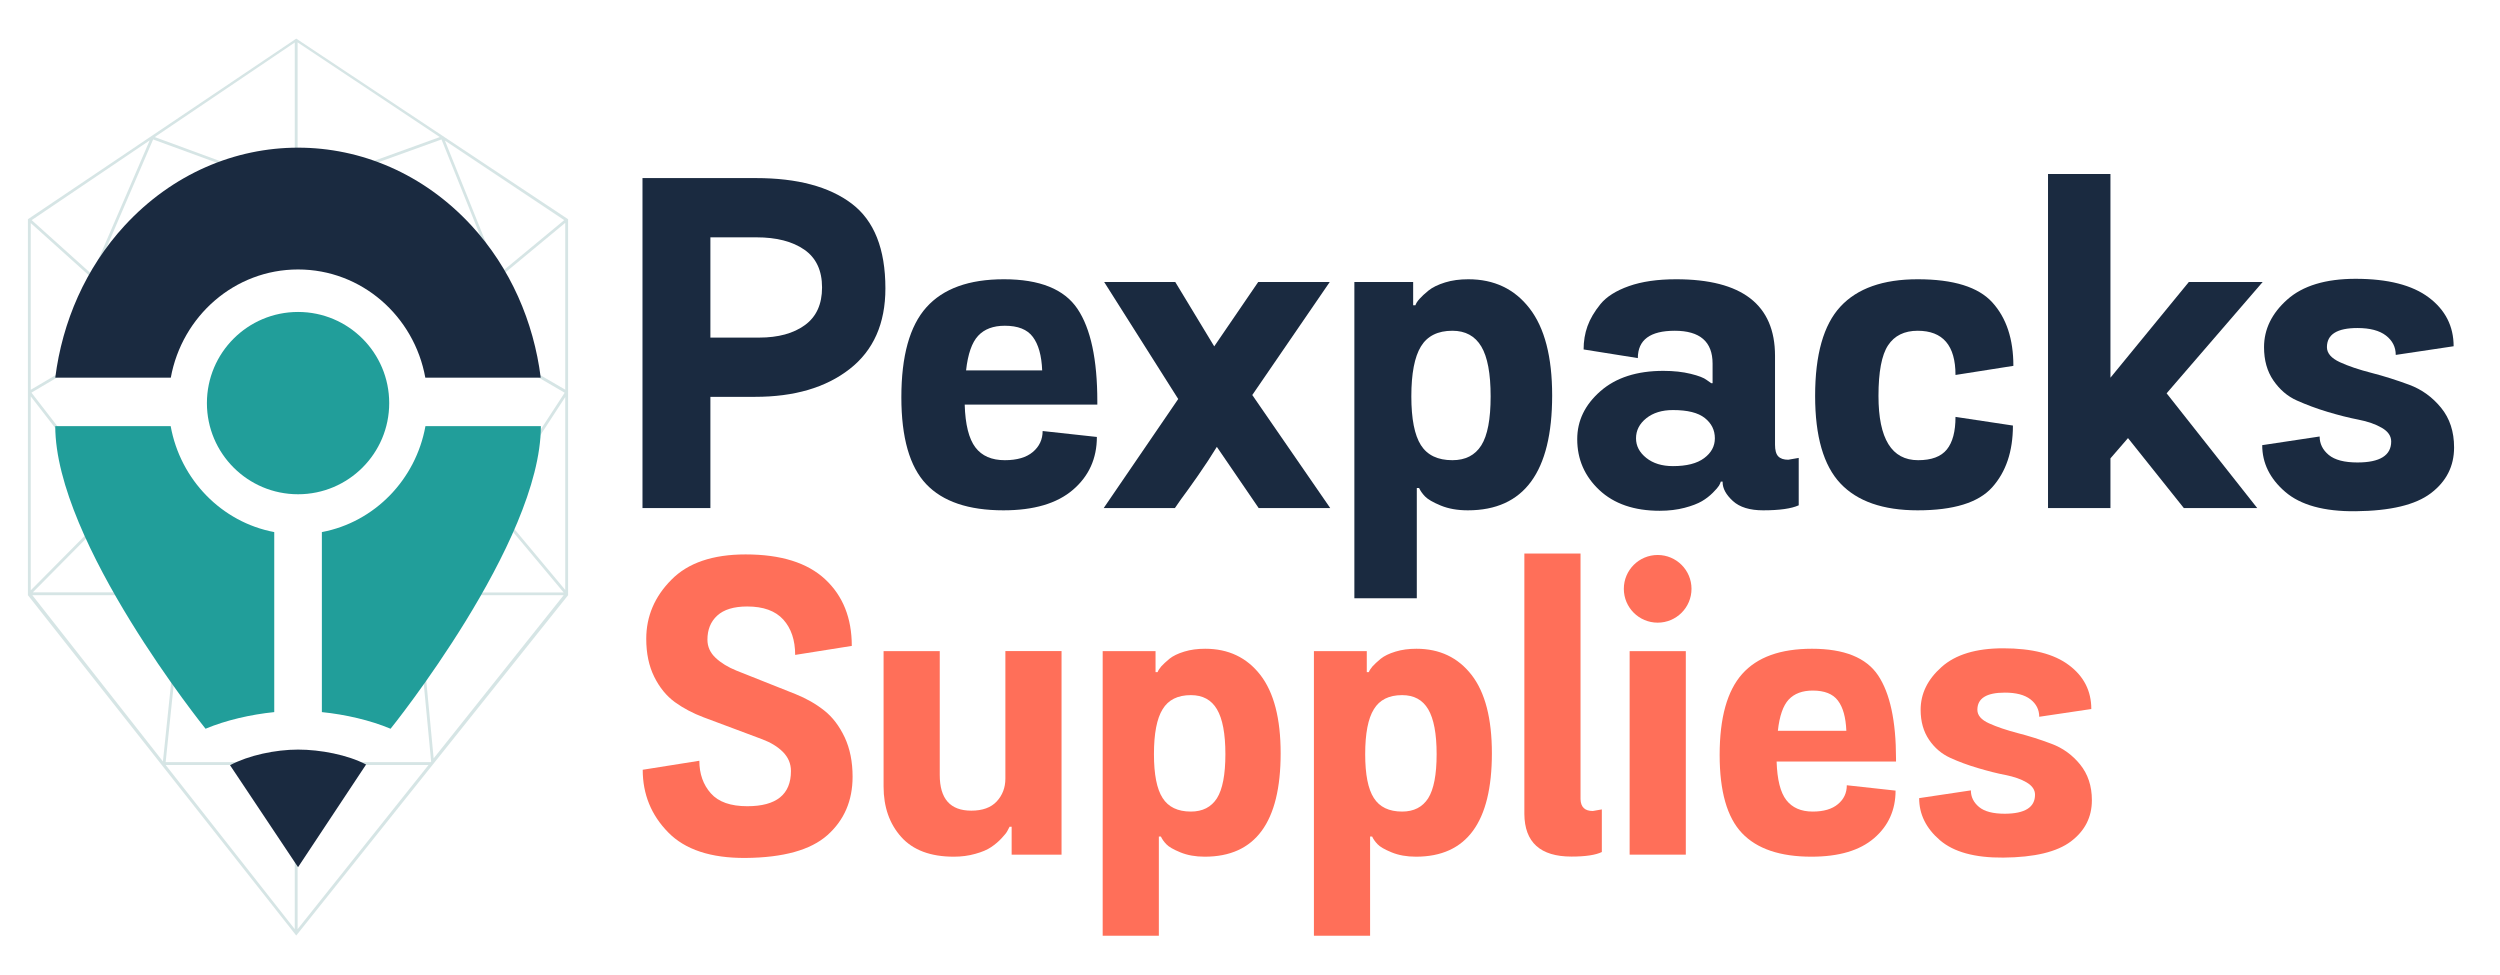
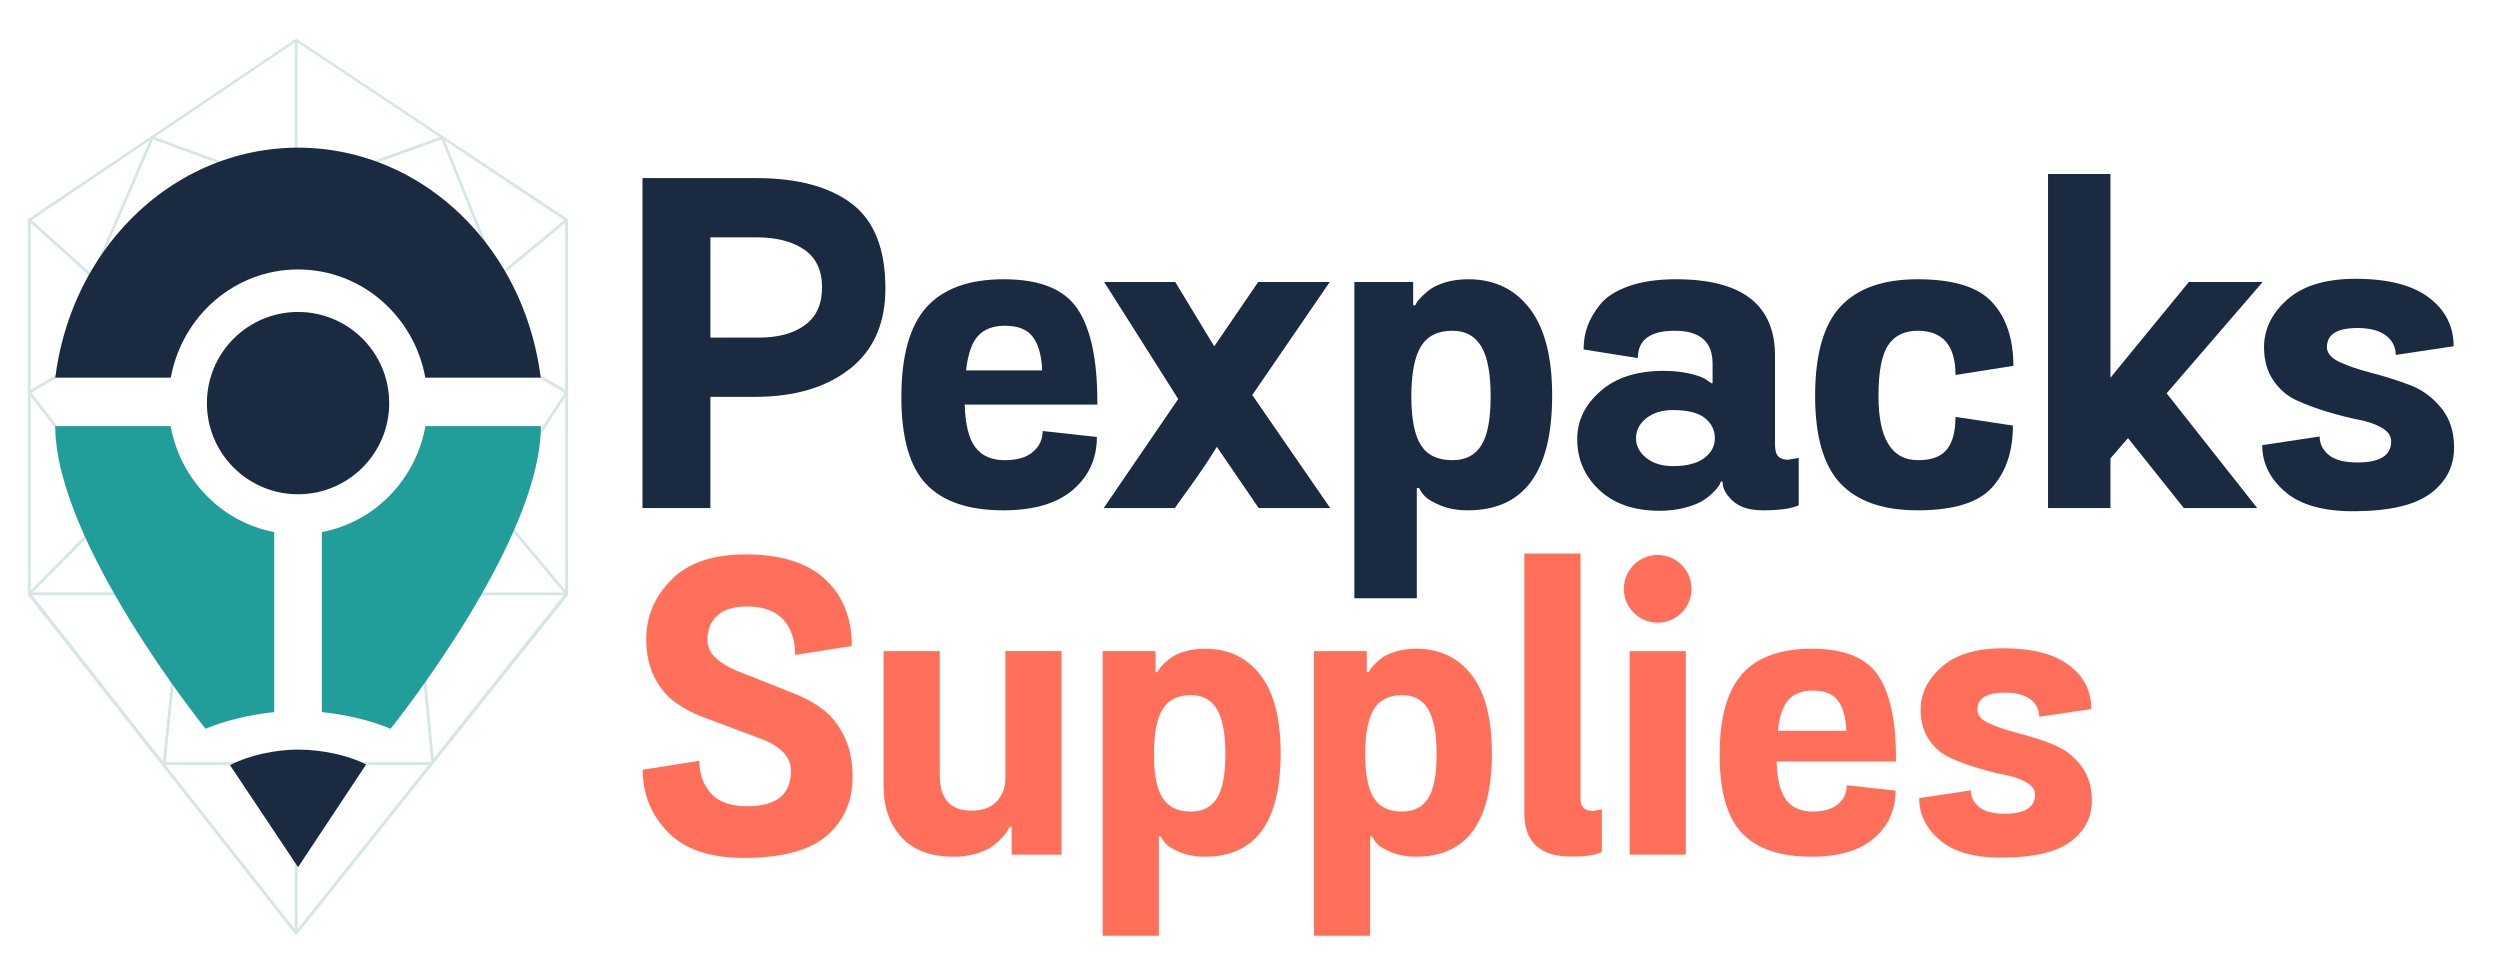
<svg xmlns="http://www.w3.org/2000/svg" version="1.1" id="Layer_1" x="0px" y="0px" viewBox="0 0 219.42 85.5" style="enable-background:new 0 0 219.42 85.5;" xml:space="preserve">
  <style type="text/css">
	.st0{fill:#D6E5E5;}
	.st1{fill:#219E9A;}
	.st2{fill:#1A2A40;}
	.st3{fill:#FF6F59;}
</style>
  <path class="st0" d="M49.86,52.24v-33L26,3.39L2.51,19.2l-0.06,0.04l0,33L26,82.11L49.86,52.24z M38.06,66.56L36.7,52.24h12.77  L38.06,66.56z M37.8,66.89H14.54l1.55-14.9H2.88l7.54-7.62l-7.66-9.91L26,20.75l23.56,13.72l-6.46,9.91l6.37,7.62H36.43l1.41,14.85  L37.8,66.89z M25.87,81.55L14.54,67.14h11.33V81.55z M43.41,44.36l6.2-9.51v16.93L43.41,44.36z M26,20.46L2.7,34.21V19.58l5.46,4.91  l5.28-12.25L26,16.84l12.75-4.6l4.92,12.24l5.94-4.92v14.64L26,20.46z M26.12,3.72l12.48,8.31l-12.48,4.51V3.72z M2.78,19.32  l10.36-7L8.07,24.08L2.78,19.32z M13.58,12.03l12.29-8.3v12.82L13.58,12.03z M39.05,12.34l10.47,6.98l-5.75,4.76L39.05,12.34z   M2.7,34.79l7.39,9.56L2.7,51.81V34.79z M15.82,52.24L14.3,66.83L2.84,52.24H15.82z M26.12,81.55V67.14h11.49L26.12,81.55z" />
  <path class="st1" d="M14.98,37.4c0.85,4.71,4.48,8.43,9.09,9.3v15.8c-2.06,0.21-4.24,0.71-6.03,1.46c0,0-13.19-16.36-13.19-26.56  L14.98,37.4z" />
  <path class="st2" d="M14.99,33.15c0.98-5.4,5.6-9.5,11.17-9.5c5.57,0,10.19,4.09,11.17,9.5h10.13c-0.62-4.91-2.65-9.62-6.08-13.35  c-4.2-4.56-9.71-6.84-15.22-6.84c-5.51,0-11.02,2.28-15.22,6.84c-3.43,3.72-5.47,8.44-6.09,13.35H14.99z" />
  <path class="st2" d="M26.16,76.11l-5.97-8.95c1.63-0.87,3.99-1.37,5.97-1.37c1.95,0,4.36,0.46,5.97,1.31L26.16,76.11z" />
-   <circle class="st1" cx="26.16" cy="35.38" r="8" />
+   <circle class="st2" cx="26.16" cy="35.38" r="8" />
  <path class="st1" d="M37.34,37.4c-0.85,4.71-4.48,8.43-9.09,9.3v15.8c2.06,0.21,4.24,0.71,6.03,1.46c0,0,13.19-16.36,13.19-26.56  L37.34,37.4z" />
  <circle class="st3" cx="145.49" cy="51.68" r="2.97" />
  <path class="st2" d="M56.39,15.63h9.96c3.63,0,6.43,0.75,8.4,2.24c1.97,1.49,2.96,3.97,2.96,7.44c0,3.09-1.05,5.45-3.14,7.08  c-2.09,1.63-4.86,2.44-8.3,2.44h-3.92v9.76h-5.96V15.63z M66.39,20.83h-4.04v8.8h4.28c1.68,0,3.02-0.37,4.02-1.1  c1-0.73,1.5-1.83,1.5-3.3c0-1.49-0.52-2.6-1.56-3.32C69.55,21.19,68.15,20.83,66.39,20.83z" />
  <path class="st2" d="M91.51,37.83l4.76,0.52c0,1.89-0.7,3.44-2.1,4.64c-1.4,1.2-3.43,1.8-6.1,1.8c-3.07,0-5.33-0.77-6.78-2.3  c-1.45-1.53-2.18-4.07-2.18-7.62c0-3.63,0.73-6.26,2.2-7.9c1.47-1.64,3.73-2.46,6.8-2.46c3.15,0,5.3,0.87,6.46,2.6  c1.16,1.73,1.74,4.44,1.74,8.12v0.28H84.67c0.05,1.76,0.37,3.01,0.94,3.76c0.57,0.75,1.43,1.12,2.58,1.12  c1.07,0,1.89-0.24,2.46-0.72C91.22,39.19,91.51,38.57,91.51,37.83z M88.19,28.59c-1.01,0-1.79,0.29-2.34,0.88  c-0.55,0.59-0.9,1.6-1.06,3.04h6.68c-0.05-1.31-0.33-2.29-0.82-2.94C90.16,28.91,89.34,28.59,88.19,28.59z" />
  <path class="st2" d="M103.12,44.59h-6.25l6.54-9.57l-6.5-10.27h6.24l3.42,5.65l3.86-5.65h6.28l-6.8,9.92l6.84,9.92h-6.28l-3.67-5.37  c-0.49,0.8-1.04,1.64-1.66,2.53c-0.62,0.89-1.12,1.58-1.5,2.09L103.12,44.59z" />
  <path class="st2" d="M124.35,52.51h-5.48V24.75h5.16v2.04h0.2c0.05-0.16,0.17-0.35,0.36-0.56c0.19-0.21,0.45-0.46,0.8-0.74  c0.35-0.28,0.83-0.51,1.44-0.7c0.61-0.19,1.29-0.28,2.04-0.28c2.27,0,4.06,0.85,5.38,2.56c1.32,1.71,1.98,4.25,1.98,7.64  c0,6.72-2.47,10.08-7.4,10.08c-0.91,0-1.7-0.14-2.38-0.42c-0.68-0.28-1.14-0.55-1.38-0.8c-0.24-0.25-0.41-0.5-0.52-0.74h-0.2V52.51z   M123.87,34.79c0,1.97,0.28,3.4,0.84,4.28s1.48,1.32,2.76,1.32c1.15,0,1.99-0.43,2.54-1.3c0.55-0.87,0.82-2.3,0.82-4.3  s-0.27-3.46-0.82-4.38c-0.55-0.92-1.39-1.38-2.54-1.38c-1.28,0-2.2,0.46-2.76,1.38C124.15,31.33,123.87,32.79,123.87,34.79z" />
  <path class="st2" d="M150.19,33.63h0.12v-1.72c0-1.92-1.11-2.88-3.32-2.88c-2.16,0-3.24,0.8-3.24,2.4l-4.76-0.76  c0-0.72,0.11-1.4,0.34-2.04s0.61-1.29,1.14-1.94c0.53-0.65,1.37-1.18,2.5-1.58c1.13-0.4,2.51-0.6,4.14-0.6  c5.79,0,8.68,2.24,8.68,6.72v7.8c0,0.48,0.09,0.82,0.28,1.02c0.19,0.2,0.48,0.3,0.88,0.3l0.92-0.16v4.16  c-0.64,0.29-1.68,0.44-3.12,0.44c-1.17,0-2.06-0.27-2.66-0.82c-0.6-0.55-0.9-1.1-0.9-1.66v-0.04h-0.16  c-0.03,0.11-0.08,0.23-0.16,0.36c-0.08,0.13-0.26,0.34-0.54,0.62c-0.28,0.28-0.6,0.53-0.96,0.74c-0.36,0.21-0.87,0.41-1.52,0.58  c-0.65,0.17-1.38,0.26-2.18,0.26c-2.24,0-4.01-0.61-5.3-1.82c-1.29-1.21-1.94-2.7-1.94-4.46c0-1.63,0.68-3.03,2.04-4.22  s3.2-1.78,5.52-1.78c0.91,0,1.71,0.09,2.4,0.26c0.69,0.17,1.16,0.35,1.4,0.54L150.19,33.63z M146.83,40.91c1.2,0,2.11-0.23,2.74-0.7  c0.63-0.47,0.94-1.05,0.94-1.74c0-0.72-0.29-1.31-0.88-1.78c-0.59-0.47-1.52-0.7-2.8-0.7c-0.96,0-1.74,0.24-2.34,0.72  s-0.9,1.07-0.9,1.76c0,0.67,0.3,1.24,0.9,1.72S145.87,40.91,146.83,40.91z" />
  <path class="st2" d="M171.63,36.59l5.04,0.76c0,2.27-0.61,4.07-1.82,5.42c-1.21,1.35-3.39,2.02-6.54,2.02  c-3.04,0-5.3-0.79-6.78-2.36c-1.48-1.57-2.22-4.13-2.22-7.68c0-3.63,0.74-6.24,2.22-7.84c1.48-1.6,3.74-2.4,6.78-2.4  c3.15,0,5.33,0.68,6.56,2.04s1.84,3.21,1.84,5.56l-5.08,0.8c0-2.59-1.11-3.88-3.32-3.88c-1.17,0-2.04,0.43-2.6,1.28  s-0.84,2.33-0.84,4.44c0,3.76,1.16,5.64,3.48,5.64c1.17,0,2.01-0.31,2.52-0.94C171.38,38.82,171.63,37.87,171.63,36.59z" />
  <path class="st2" d="M198.11,44.59h-6.44l-4.9-6.14l-1.54,1.78v4.36h-5.48V15.27h5.48v17.88l6.88-8.4h6.48l-8.43,9.77L198.11,44.59z  " />
  <path class="st2" d="M209.87,38.75c0-0.48-0.27-0.88-0.82-1.2c-0.55-0.32-1.23-0.56-2.06-0.72c-0.83-0.16-1.73-0.39-2.7-0.68  c-0.97-0.29-1.87-0.63-2.7-1c-0.83-0.37-1.51-0.96-2.06-1.76c-0.55-0.8-0.82-1.77-0.82-2.92c0-1.57,0.68-2.97,2.04-4.18  c1.36-1.21,3.36-1.82,6-1.82c2.83,0,4.97,0.55,6.42,1.64c1.45,1.09,2.18,2.52,2.18,4.28l-5.08,0.76c0-0.69-0.29-1.26-0.86-1.7  c-0.57-0.44-1.41-0.66-2.5-0.66c-1.79,0-2.68,0.56-2.68,1.68c0,0.53,0.38,0.97,1.14,1.32c0.76,0.35,1.69,0.66,2.78,0.94  c1.09,0.28,2.19,0.63,3.3,1.04c1.11,0.41,2.04,1.09,2.8,2.02c0.76,0.93,1.14,2.09,1.14,3.48c0,1.65-0.68,2.99-2.04,4.02  c-1.36,1.03-3.56,1.55-6.6,1.58c-2.77,0.03-4.83-0.54-6.18-1.7c-1.35-1.16-2.02-2.53-2.02-4.1l5.04-0.76c0,0.64,0.27,1.18,0.8,1.62  c0.53,0.44,1.37,0.66,2.52,0.66C208.88,40.59,209.87,39.97,209.87,38.75z" />
  <path class="st3" d="M69.42,67.67c0-0.65-0.24-1.2-0.7-1.67c-0.47-0.47-1.08-0.84-1.83-1.12s-1.56-0.58-2.43-0.91  c-0.87-0.32-1.77-0.66-2.7-1.01c-0.93-0.35-1.77-0.79-2.52-1.33c-0.74-0.54-1.35-1.28-1.82-2.23c-0.47-0.95-0.7-2.06-0.7-3.33  c0-1.97,0.73-3.7,2.2-5.18c1.46-1.49,3.64-2.23,6.52-2.23c3.1,0,5.42,0.73,6.98,2.18s2.34,3.4,2.34,5.85l-4.97,0.79  c0-1.3-0.35-2.33-1.04-3.1c-0.7-0.77-1.75-1.15-3.17-1.15c-1.18,0-2.05,0.27-2.63,0.8c-0.58,0.53-0.86,1.24-0.86,2.11  c0,0.62,0.24,1.15,0.72,1.6c0.48,0.45,1.09,0.82,1.83,1.12c0.75,0.3,1.56,0.62,2.44,0.97c0.88,0.35,1.79,0.71,2.74,1.09  c0.95,0.38,1.79,0.86,2.52,1.44c0.74,0.58,1.33,1.37,1.8,2.36c0.46,0.99,0.69,2.14,0.69,3.45c0,2.11-0.74,3.82-2.21,5.13  c-1.48,1.31-3.87,1.97-7.18,2c-3.05,0.02-5.32-0.73-6.8-2.25c-1.49-1.52-2.23-3.35-2.23-5.49l4.97-0.79c0,1.15,0.34,2.11,1.01,2.86  c0.67,0.76,1.74,1.13,3.2,1.13C68.14,70.76,69.42,69.73,69.42,67.67z" />
  <path class="st3" d="M93.18,75.01h-4.39v-2.45h-0.18c-0.05,0.1-0.11,0.22-0.2,0.38c-0.08,0.16-0.26,0.37-0.52,0.65  c-0.26,0.28-0.56,0.53-0.9,0.76c-0.34,0.23-0.8,0.43-1.39,0.59c-0.59,0.17-1.22,0.25-1.89,0.25c-2.04,0-3.58-0.58-4.61-1.73  c-1.03-1.15-1.55-2.63-1.55-4.43V57.15h4.93v10.87c0,2.09,0.92,3.13,2.77,3.13c0.98,0,1.73-0.27,2.23-0.81s0.76-1.21,0.76-2v-11.2  h4.93V75.01z" />
  <path class="st3" d="M101.71,82.13h-4.93V57.15h4.64v1.84h0.18c0.05-0.14,0.16-0.31,0.32-0.5c0.17-0.19,0.41-0.41,0.72-0.67  c0.31-0.25,0.74-0.46,1.3-0.63c0.55-0.17,1.16-0.25,1.84-0.25c2.04,0,3.65,0.77,4.84,2.3c1.19,1.54,1.78,3.83,1.78,6.88  c0,6.05-2.22,9.07-6.66,9.07c-0.82,0-1.53-0.13-2.14-0.38c-0.61-0.25-1.03-0.49-1.24-0.72c-0.22-0.23-0.37-0.45-0.47-0.67h-0.18  V82.13z M101.28,66.19c0,1.78,0.25,3.06,0.76,3.85c0.5,0.79,1.33,1.19,2.48,1.19c1.03,0,1.79-0.39,2.29-1.17  c0.49-0.78,0.74-2.07,0.74-3.87c0-1.8-0.25-3.11-0.74-3.94c-0.49-0.83-1.25-1.24-2.29-1.24c-1.15,0-1.98,0.41-2.48,1.24  C101.53,63.07,101.28,64.39,101.28,66.19z" />
  <path class="st3" d="M120.25,82.13h-4.93V57.15h4.64v1.84h0.18c0.05-0.14,0.16-0.31,0.32-0.5c0.17-0.19,0.41-0.41,0.72-0.67  c0.31-0.25,0.74-0.46,1.3-0.63c0.55-0.17,1.16-0.25,1.84-0.25c2.04,0,3.65,0.77,4.84,2.3c1.19,1.54,1.78,3.83,1.78,6.88  c0,6.05-2.22,9.07-6.66,9.07c-0.82,0-1.53-0.13-2.14-0.38c-0.61-0.25-1.03-0.49-1.24-0.72c-0.22-0.23-0.37-0.45-0.47-0.67h-0.18  V82.13z M119.82,66.19c0,1.78,0.25,3.06,0.76,3.85c0.5,0.79,1.33,1.19,2.48,1.19c1.03,0,1.79-0.39,2.29-1.17  c0.49-0.78,0.74-2.07,0.74-3.87c0-1.8-0.25-3.11-0.74-3.94c-0.49-0.83-1.25-1.24-2.29-1.24c-1.15,0-1.98,0.41-2.48,1.24  C120.07,63.07,119.82,64.39,119.82,66.19z" />
  <path class="st3" d="M133.79,48.58h4.93v21.56c0.02,0.7,0.38,1.04,1.08,1.04l0.79-0.14v3.74c-0.53,0.26-1.42,0.4-2.66,0.4  c-2.74,0-4.12-1.25-4.14-3.74V48.58z" />
  <path class="st3" d="M143.03,57.15h4.93v17.86h-4.93V57.15z" />
  <path class="st3" d="M162.09,68.92l4.28,0.47c0,1.7-0.63,3.1-1.89,4.18c-1.26,1.08-3.09,1.62-5.49,1.62c-2.76,0-4.79-0.69-6.1-2.07  c-1.31-1.38-1.96-3.67-1.96-6.86c0-3.26,0.66-5.63,1.98-7.11c1.32-1.48,3.36-2.21,6.12-2.21c2.83,0,4.77,0.78,5.81,2.34  c1.04,1.56,1.57,4,1.57,7.31v0.25h-10.48c0.05,1.58,0.33,2.71,0.85,3.38c0.52,0.67,1.29,1.01,2.32,1.01c0.96,0,1.7-0.22,2.21-0.65  C161.83,70.15,162.09,69.6,162.09,68.92z M159.1,60.61c-0.91,0-1.61,0.26-2.11,0.79c-0.49,0.53-0.81,1.44-0.95,2.74h6.01  c-0.05-1.18-0.29-2.06-0.74-2.65C160.87,60.9,160.13,60.61,159.1,60.61z" />
  <path class="st3" d="M178.61,69.75c0-0.43-0.25-0.79-0.74-1.08c-0.49-0.29-1.11-0.5-1.85-0.65c-0.74-0.14-1.55-0.35-2.43-0.61  c-0.88-0.26-1.69-0.56-2.43-0.9c-0.74-0.34-1.36-0.86-1.85-1.58c-0.49-0.72-0.74-1.6-0.74-2.63c0-1.42,0.61-2.67,1.84-3.76  c1.22-1.09,3.02-1.64,5.4-1.64c2.54,0,4.47,0.49,5.78,1.48c1.31,0.98,1.96,2.27,1.96,3.85l-4.57,0.68c0-0.62-0.26-1.13-0.77-1.53  c-0.52-0.4-1.27-0.59-2.25-0.59c-1.61,0-2.41,0.5-2.41,1.51c0,0.48,0.34,0.88,1.03,1.19c0.68,0.31,1.52,0.59,2.5,0.85  c0.98,0.25,1.97,0.56,2.97,0.94c1,0.37,1.84,0.98,2.52,1.82c0.68,0.84,1.03,1.88,1.03,3.13c0,1.49-0.61,2.69-1.84,3.62  c-1.22,0.92-3.2,1.4-5.94,1.42c-2.5,0.02-4.35-0.49-5.56-1.53s-1.82-2.27-1.82-3.69l4.54-0.68c0,0.58,0.24,1.06,0.72,1.46  c0.48,0.4,1.24,0.59,2.27,0.59C177.72,71.41,178.61,70.86,178.61,69.75z" />
</svg>
